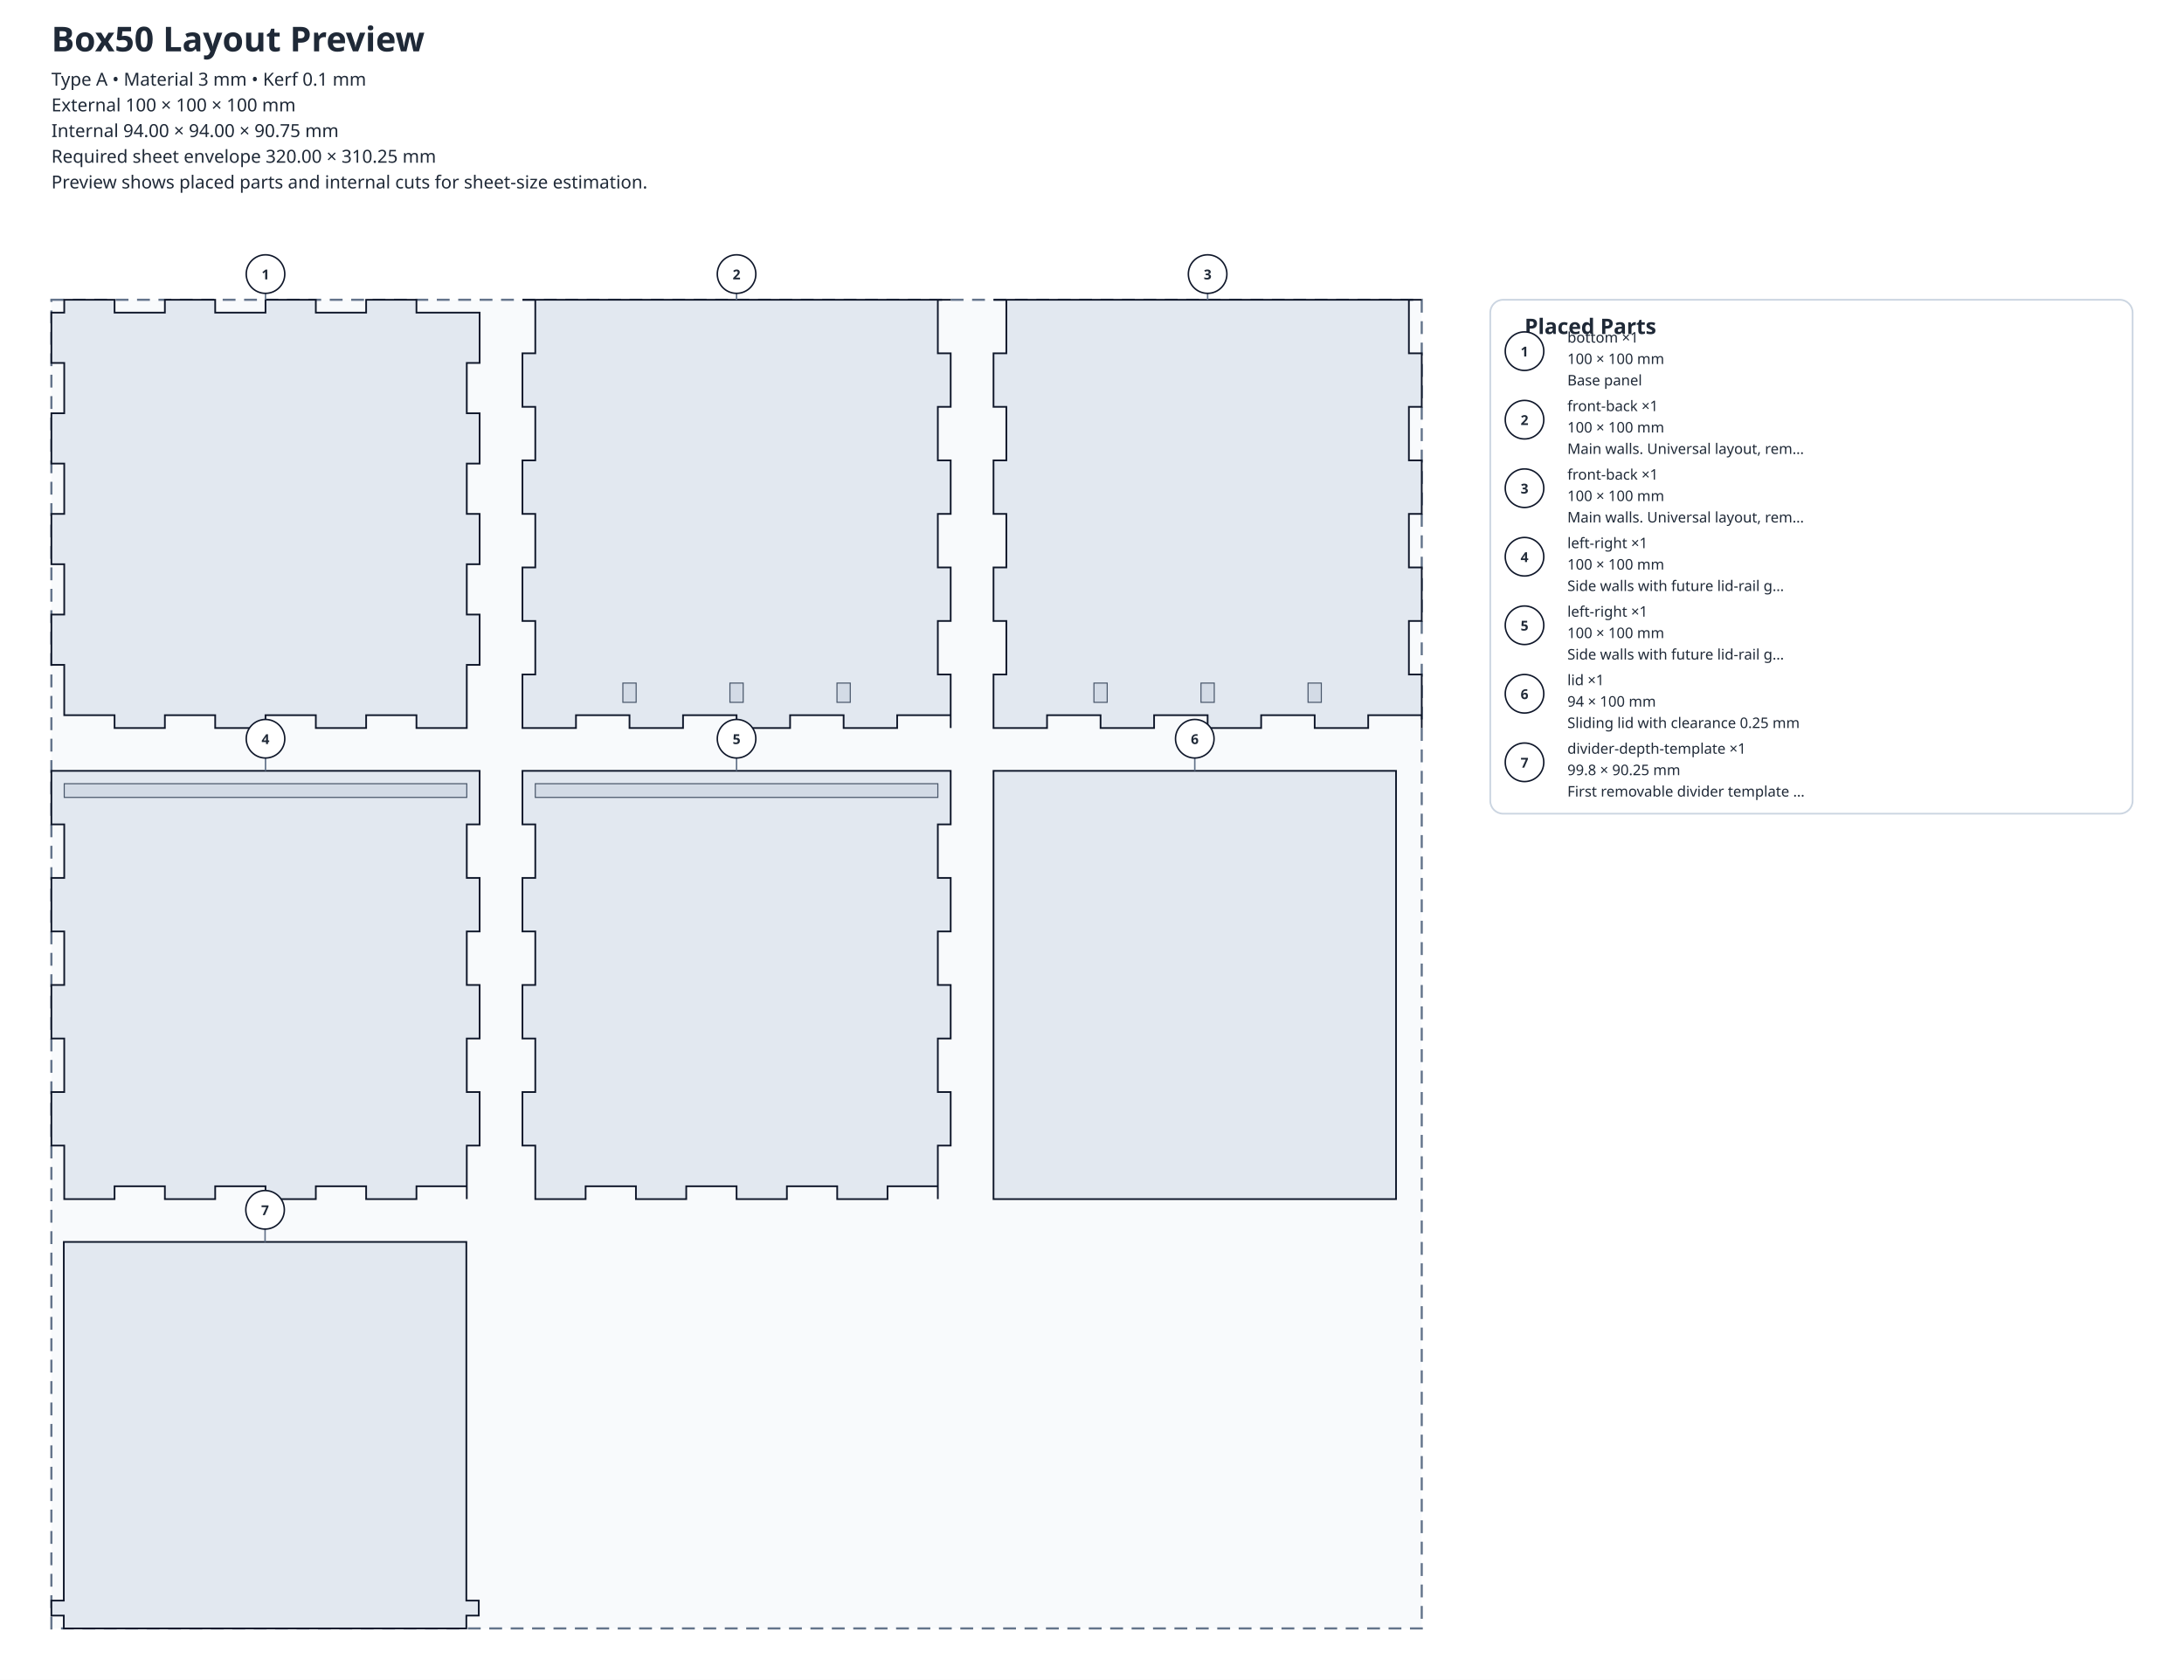
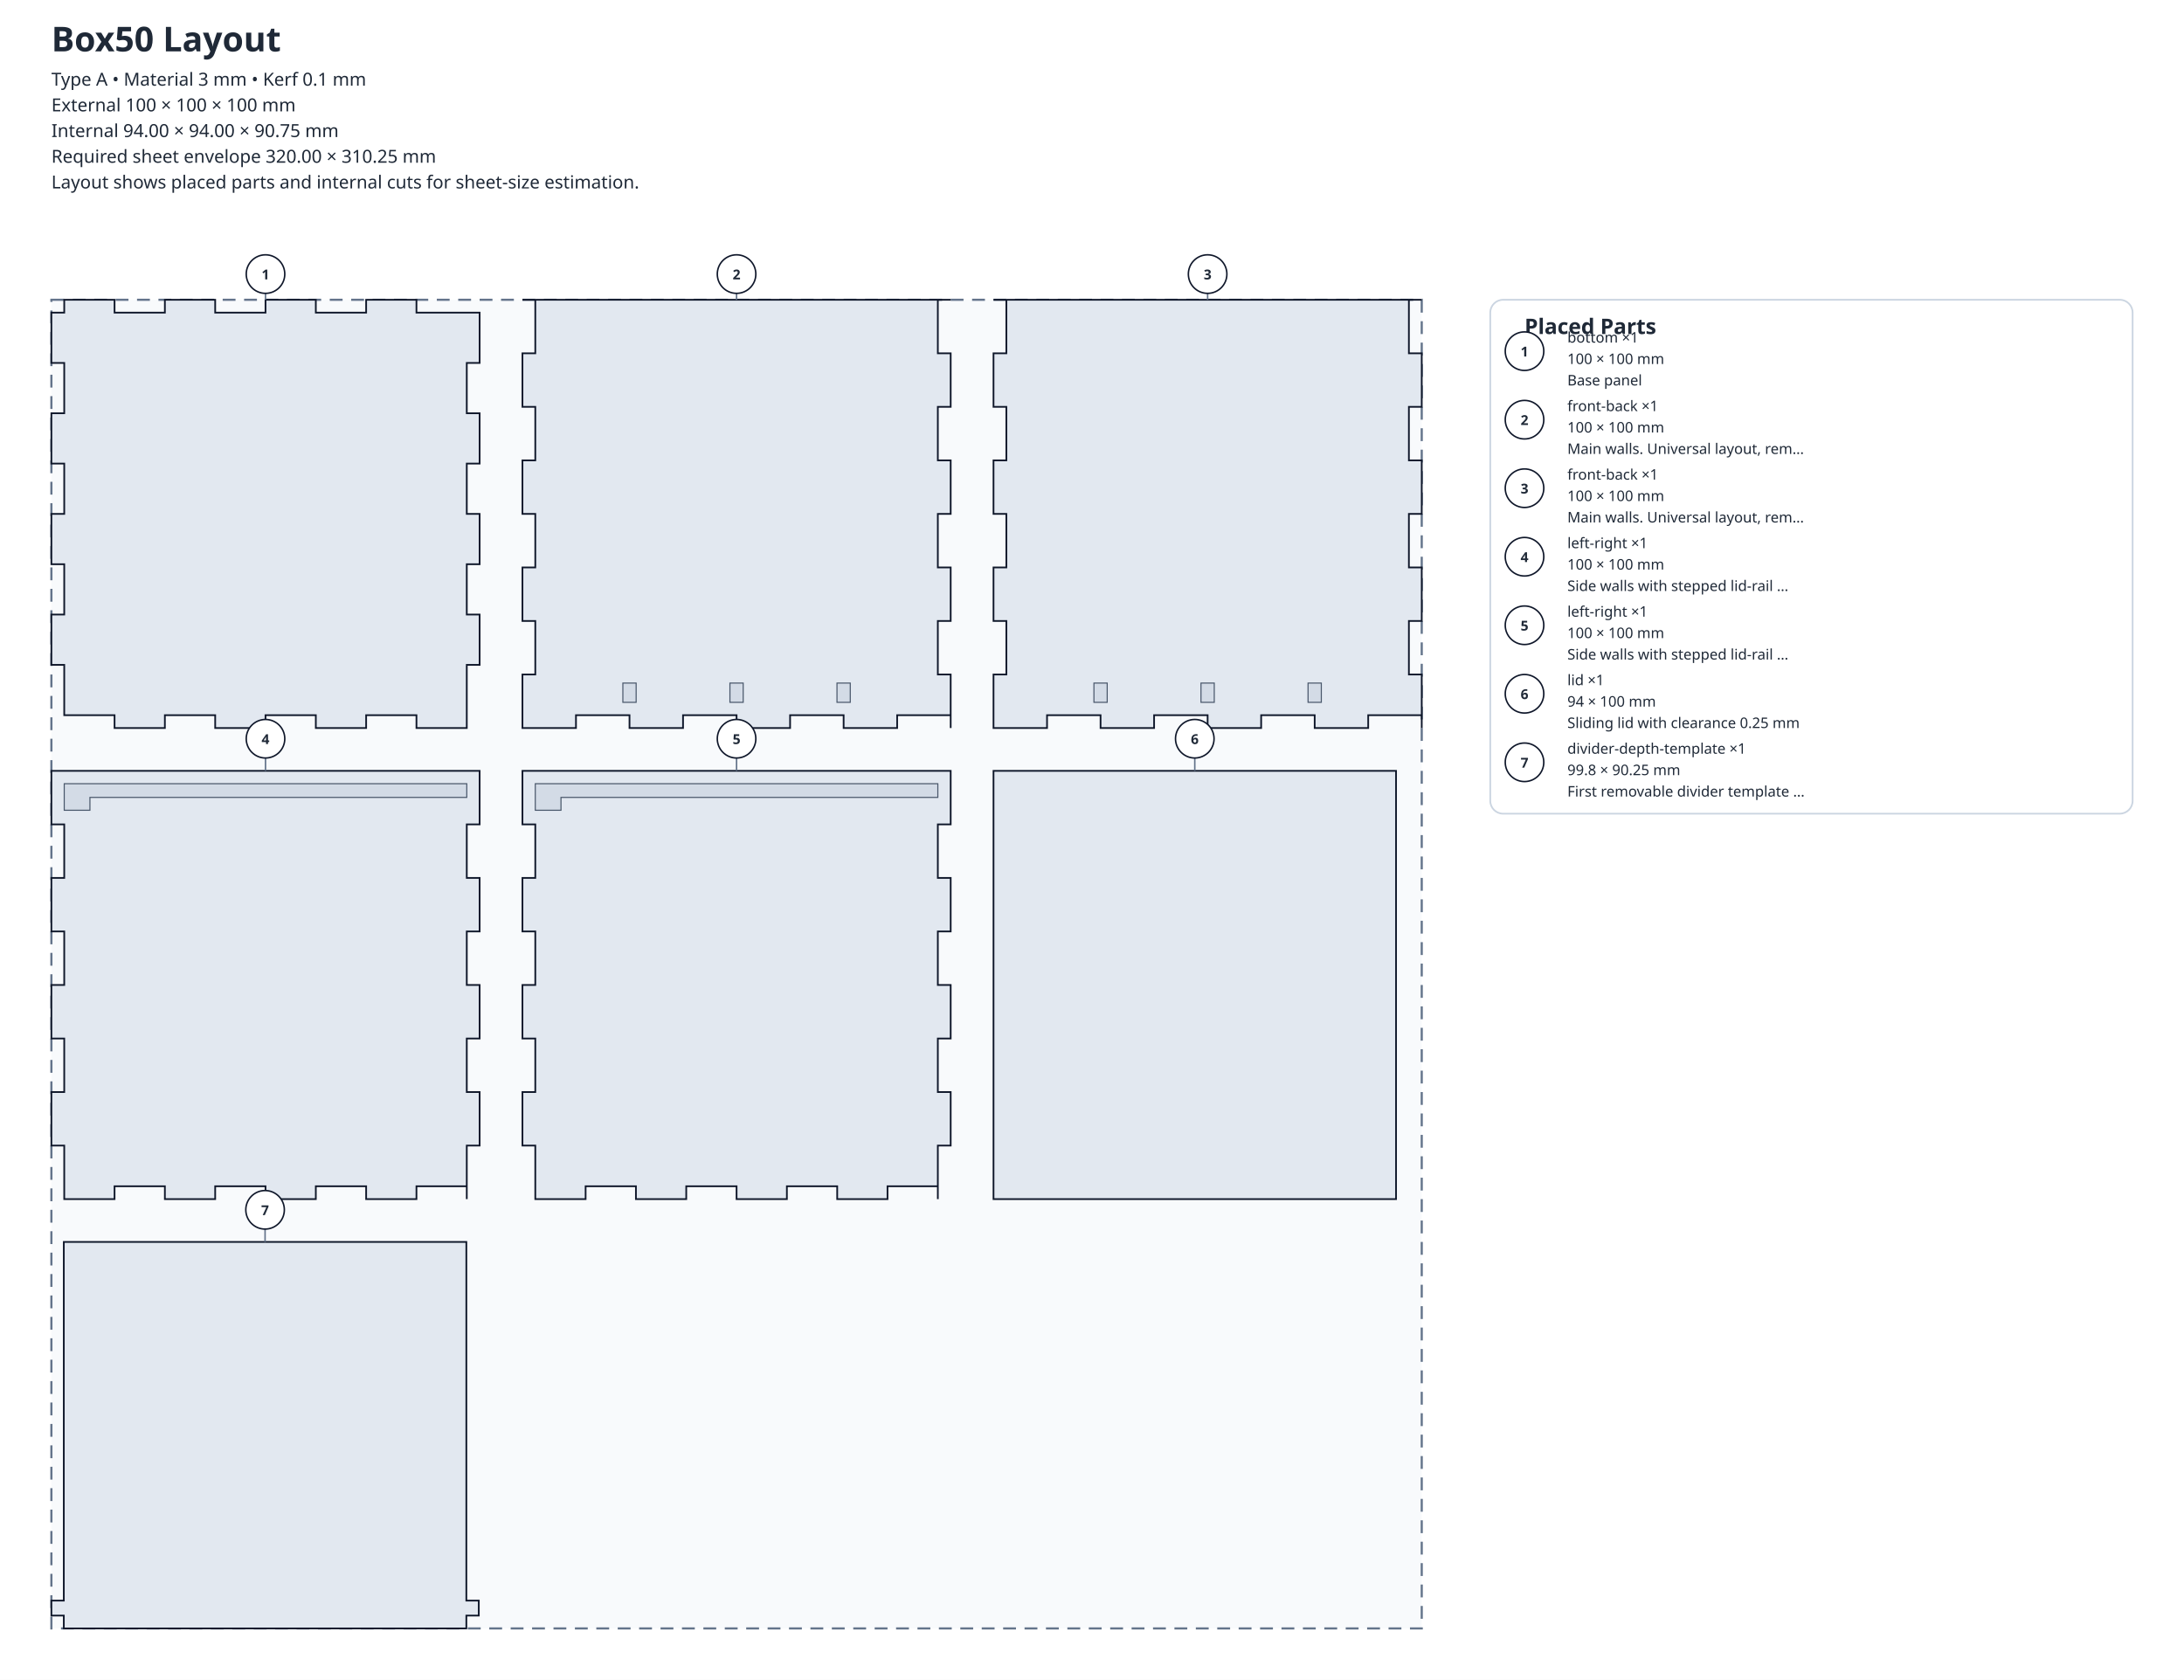
<svg xmlns="http://www.w3.org/2000/svg" width="510mm" height="392.25mm" viewBox="0 0 510 392.25">
  <style>
text { font-family: "Segoe UI", sans-serif; fill: #1f2937; }
.title { font-size: 8px; font-weight: 700; }
.meta { font-size: 4.2px; }
.label { font-size: 5px; font-weight: 600; }
.note { font-size: 3.2px; }
.sheet { fill: #f8fafc; stroke: #64748b; stroke-width: 0.5; stroke-dasharray: 3 2; }
.part { fill: #e2e8f0; stroke: #0f172a; stroke-width: 0.4; }
.inner-cut { fill: rgba(148, 163, 184, 0.18); stroke: #475569; stroke-width: 0.25; }
.marker-line { stroke: #64748b; stroke-width: 0.35; }
.marker-badge { fill: #ffffff; stroke: #0f172a; stroke-width: 0.35; }
.marker-text { font-size: 3.2px; font-weight: 700; text-anchor: middle; dominant-baseline: central; }
.legend-box { fill: #ffffff; stroke: #cbd5e1; stroke-width: 0.4; }
.legend-title { font-size: 5px; font-weight: 700; }
.legend-item { font-size: 3.4px; }
</style>
  <rect x="0" y="0" width="510" height="392.25" fill="#ffffff" />
-   <text x="12" y="12" class="title">Box50 Layout Preview</text>
+   <text x="12" y="12" class="title">Box50 Layout</text>
  <text x="12" y="20" class="meta">Type A • Material 3 mm • Kerf 0.1 mm</text>
  <text x="12" y="26" class="meta">External 100 × 100 × 100 mm</text>
  <text x="12" y="32" class="meta">Internal 94.00 × 94.00 × 90.75 mm</text>
  <text x="12" y="38" class="meta">Required sheet envelope 320.00 × 310.25 mm</text>
-   <text x="12" y="44" class="meta">Preview shows placed parts and internal cuts for sheet-size estimation.</text>
+   <text x="12" y="44" class="meta">Layout shows placed parts and internal cuts for sheet-size estimation.</text>
  <rect x="12" y="70" width="320" height="310.25" class="sheet" />
  <g>
    <path d="M 15 73 L 15 70 L 26.75 70 L 26.75 73 L 38.5 73 L 38.5 70 L 50.25 70 L 50.25 73 L 62 73 L 62 70 L 73.75 70 L 73.75 73 L 85.5 73 L 85.5 70 L 97.25 70 L 97.25 73 L 109 73 L 112 73 L 112 84.75 L 109 84.75 L 109 96.5 L 112 96.5 L 112 108.25 L 109 108.25 L 109 120 L 112 120 L 112 131.75 L 109 131.75 L 109 143.5 L 112 143.5 L 112 155.25 L 109 155.25 L 109 167 L 109 170 L 97.25 170 L 97.25 167 L 85.5 167 L 85.5 170 L 73.75 170 L 73.75 167 L 62 167 L 62 170 L 50.25 170 L 50.25 167 L 38.5 167 L 38.5 170 L 26.75 170 L 26.75 167 L 15 167 L 15 155.25 L 12 155.25 L 12 143.5 L 15 143.5 L 15 131.75 L 12 131.75 L 12 120 L 15 120 L 15 108.25 L 12 108.25 L 12 96.5 L 15 96.5 L 15 84.75 L 12 84.75 L 12 73 Z" class="part" />
    <line x1="62" y1="68.5" x2="62" y2="70" class="marker-line" />
    <circle cx="62" cy="64" r="4.5" class="marker-badge" />
    <text x="62" y="64" class="marker-text">1</text>
  </g>
  <g>
    <path d="M 122 70 L 222 70 L 219 70 L 219 82.5 L 222 82.5 L 222 95 L 219 95 L 219 107.5 L 222 107.5 L 222 120 L 219 120 L 219 132.5 L 222 132.5 L 222 145 L 219 145 L 219 157.5 L 222 157.5 L 222 170 L 222 167 L 209.5 167 L 209.5 170 L 197 170 L 197 167 L 184.5 167 L 184.5 170 L 172 170 L 172 167 L 159.5 167 L 159.5 170 L 147 170 L 147 167 L 134.5 167 L 134.5 170 L 122 170 L 122 157.5 L 125 157.5 L 125 145 L 122 145 L 122 132.5 L 125 132.5 L 125 120 L 122 120 L 122 107.5 L 125 107.5 L 125 95 L 122 95 L 122 82.5 L 125 82.5 L 125 70 Z" class="part" />
    <path d="M 145.45 159.5 L 148.55 159.5 L 148.55 164 L 145.45 164 Z" class="inner-cut" />
    <path d="M 170.45 159.5 L 173.55 159.5 L 173.55 164 L 170.45 164 Z" class="inner-cut" />
    <path d="M 195.45 159.5 L 198.55 159.5 L 198.55 164 L 195.45 164 Z" class="inner-cut" />
    <line x1="172" y1="68.5" x2="172" y2="70" class="marker-line" />
    <circle cx="172" cy="64" r="4.5" class="marker-badge" />
    <text x="172" y="64" class="marker-text">2</text>
  </g>
  <g>
    <path d="M 232 70 L 332 70 L 329 70 L 329 82.5 L 332 82.5 L 332 95 L 329 95 L 329 107.5 L 332 107.5 L 332 120 L 329 120 L 329 132.5 L 332 132.5 L 332 145 L 329 145 L 329 157.5 L 332 157.5 L 332 170 L 332 167 L 319.5 167 L 319.5 170 L 307 170 L 307 167 L 294.5 167 L 294.5 170 L 282 170 L 282 167 L 269.5 167 L 269.5 170 L 257 170 L 257 167 L 244.5 167 L 244.5 170 L 232 170 L 232 157.5 L 235 157.5 L 235 145 L 232 145 L 232 132.5 L 235 132.5 L 235 120 L 232 120 L 232 107.5 L 235 107.5 L 235 95 L 232 95 L 232 82.5 L 235 82.5 L 235 70 Z" class="part" />
    <path d="M 255.45 159.5 L 258.55 159.5 L 258.55 164 L 255.45 164 Z" class="inner-cut" />
    <path d="M 280.45 159.5 L 283.55 159.5 L 283.55 164 L 280.45 164 Z" class="inner-cut" />
    <path d="M 305.45 159.5 L 308.55 159.5 L 308.55 164 L 305.45 164 Z" class="inner-cut" />
    <line x1="282" y1="68.5" x2="282" y2="70" class="marker-line" />
    <circle cx="282" cy="64" r="4.5" class="marker-badge" />
    <text x="282" y="64" class="marker-text">3</text>
  </g>
  <g>
    <path d="M 15 180 L 109 180 L 112 180 L 112 192.5 L 109 192.5 L 109 205 L 112 205 L 112 217.5 L 109 217.5 L 109 230 L 112 230 L 112 242.5 L 109 242.5 L 109 255 L 112 255 L 112 267.5 L 109 267.5 L 109 280 L 109 277 L 97.25 277 L 97.25 280 L 85.5 280 L 85.5 277 L 73.75 277 L 73.75 280 L 62 280 L 62 277 L 50.25 277 L 50.25 280 L 38.5 280 L 38.5 277 L 26.75 277 L 26.75 280 L 15 280 L 15 267.5 L 12 267.5 L 12 255 L 15 255 L 15 242.5 L 12 242.5 L 12 230 L 15 230 L 15 217.5 L 12 217.5 L 12 205 L 15 205 L 15 192.5 L 12 192.5 L 12 180 Z" class="part" />
-     <path d="M 15 183 L 109 183 L 109 186.2 L 15 186.2 Z" class="inner-cut" />
+     <path d="M 15 183 L 109 183 L 109 186.2 L 21 186.2 L 21 189.2 L 15 189.2 Z" class="inner-cut" />
    <line x1="62" y1="177" x2="62" y2="180" class="marker-line" />
    <circle cx="62" cy="172.5" r="4.5" class="marker-badge" />
    <text x="62" y="172.5" class="marker-text">4</text>
  </g>
  <g>
    <path d="M 125 180 L 219 180 L 222 180 L 222 192.5 L 219 192.5 L 219 205 L 222 205 L 222 217.5 L 219 217.5 L 219 230 L 222 230 L 222 242.5 L 219 242.5 L 219 255 L 222 255 L 222 267.5 L 219 267.5 L 219 280 L 219 277 L 207.25 277 L 207.25 280 L 195.5 280 L 195.5 277 L 183.75 277 L 183.75 280 L 172 280 L 172 277 L 160.25 277 L 160.25 280 L 148.5 280 L 148.5 277 L 136.75 277 L 136.75 280 L 125 280 L 125 267.5 L 122 267.5 L 122 255 L 125 255 L 125 242.5 L 122 242.5 L 122 230 L 125 230 L 125 217.5 L 122 217.5 L 122 205 L 125 205 L 125 192.5 L 122 192.5 L 122 180 Z" class="part" />
-     <path d="M 125 183 L 219 183 L 219 186.2 L 125 186.2 Z" class="inner-cut" />
+     <path d="M 125 183 L 219 183 L 219 186.2 L 131 186.2 L 131 189.2 L 125 189.2 Z" class="inner-cut" />
    <line x1="172" y1="177" x2="172" y2="180" class="marker-line" />
    <circle cx="172" cy="172.5" r="4.5" class="marker-badge" />
    <text x="172" y="172.5" class="marker-text">5</text>
  </g>
  <g>
    <path d="M 232 180 L 326 180 L 326 280 L 232 280 Z" class="part" />
    <line x1="279" y1="177" x2="279" y2="180" class="marker-line" />
    <circle cx="279" cy="172.5" r="4.5" class="marker-badge" />
    <text x="279" y="172.5" class="marker-text">6</text>
  </g>
  <g>
    <path d="M 14.9 290 L 108.9 290 L 108.9 373.75 L 111.8 373.75 L 111.8 377.25 L 108.9 377.25 L 108.9 380.25 L 14.9 380.25 L 14.9 377.25 L 12 377.25 L 12 373.75 L 14.9 373.75 Z" class="part" />
    <line x1="61.9" y1="287" x2="61.9" y2="290" class="marker-line" />
    <circle cx="61.9" cy="282.5" r="4.5" class="marker-badge" />
    <text x="61.9" y="282.5" class="marker-text">7</text>
  </g>
  <g>
    <rect x="348" y="70" width="150" height="120" rx="3" class="legend-box" />
    <text x="356" y="78" class="legend-title">Placed Parts</text>
    <circle cx="356" cy="82" r="4.5" class="marker-badge" />
    <text x="356" y="82" class="marker-text">1</text>
    <text x="366" y="80" class="legend-item">bottom ×1</text>
    <text x="366" y="85" class="legend-item">100 × 100 mm</text>
    <text x="366" y="90" class="legend-item">Base panel</text>
    <circle cx="356" cy="98" r="4.5" class="marker-badge" />
    <text x="356" y="98" class="marker-text">2</text>
    <text x="366" y="96" class="legend-item">front-back ×1</text>
    <text x="366" y="101" class="legend-item">100 × 100 mm</text>
    <text x="366" y="106" class="legend-item">Main walls. Universal layout, rem…</text>
    <circle cx="356" cy="114" r="4.5" class="marker-badge" />
    <text x="356" y="114" class="marker-text">3</text>
    <text x="366" y="112" class="legend-item">front-back ×1</text>
    <text x="366" y="117" class="legend-item">100 × 100 mm</text>
    <text x="366" y="122" class="legend-item">Main walls. Universal layout, rem…</text>
    <circle cx="356" cy="130" r="4.5" class="marker-badge" />
    <text x="356" y="130" class="marker-text">4</text>
    <text x="366" y="128" class="legend-item">left-right ×1</text>
    <text x="366" y="133" class="legend-item">100 × 100 mm</text>
-     <text x="366" y="138" class="legend-item">Side walls with future lid-rail g…</text>
+     <text x="366" y="138" class="legend-item">Side walls with stepped lid-rail …</text>
    <circle cx="356" cy="146" r="4.5" class="marker-badge" />
    <text x="356" y="146" class="marker-text">5</text>
    <text x="366" y="144" class="legend-item">left-right ×1</text>
    <text x="366" y="149" class="legend-item">100 × 100 mm</text>
-     <text x="366" y="154" class="legend-item">Side walls with future lid-rail g…</text>
+     <text x="366" y="154" class="legend-item">Side walls with stepped lid-rail …</text>
    <circle cx="356" cy="162" r="4.5" class="marker-badge" />
    <text x="356" y="162" class="marker-text">6</text>
    <text x="366" y="160" class="legend-item">lid ×1</text>
    <text x="366" y="165" class="legend-item">94 × 100 mm</text>
    <text x="366" y="170" class="legend-item">Sliding lid with clearance 0.25 mm</text>
    <circle cx="356" cy="178" r="4.5" class="marker-badge" />
    <text x="356" y="178" class="marker-text">7</text>
    <text x="366" y="176" class="legend-item">divider-depth-template ×1</text>
    <text x="366" y="181" class="legend-item">99.8 × 90.25 mm</text>
    <text x="366" y="186" class="legend-item">First removable divider template …</text>
  </g>
</svg>
